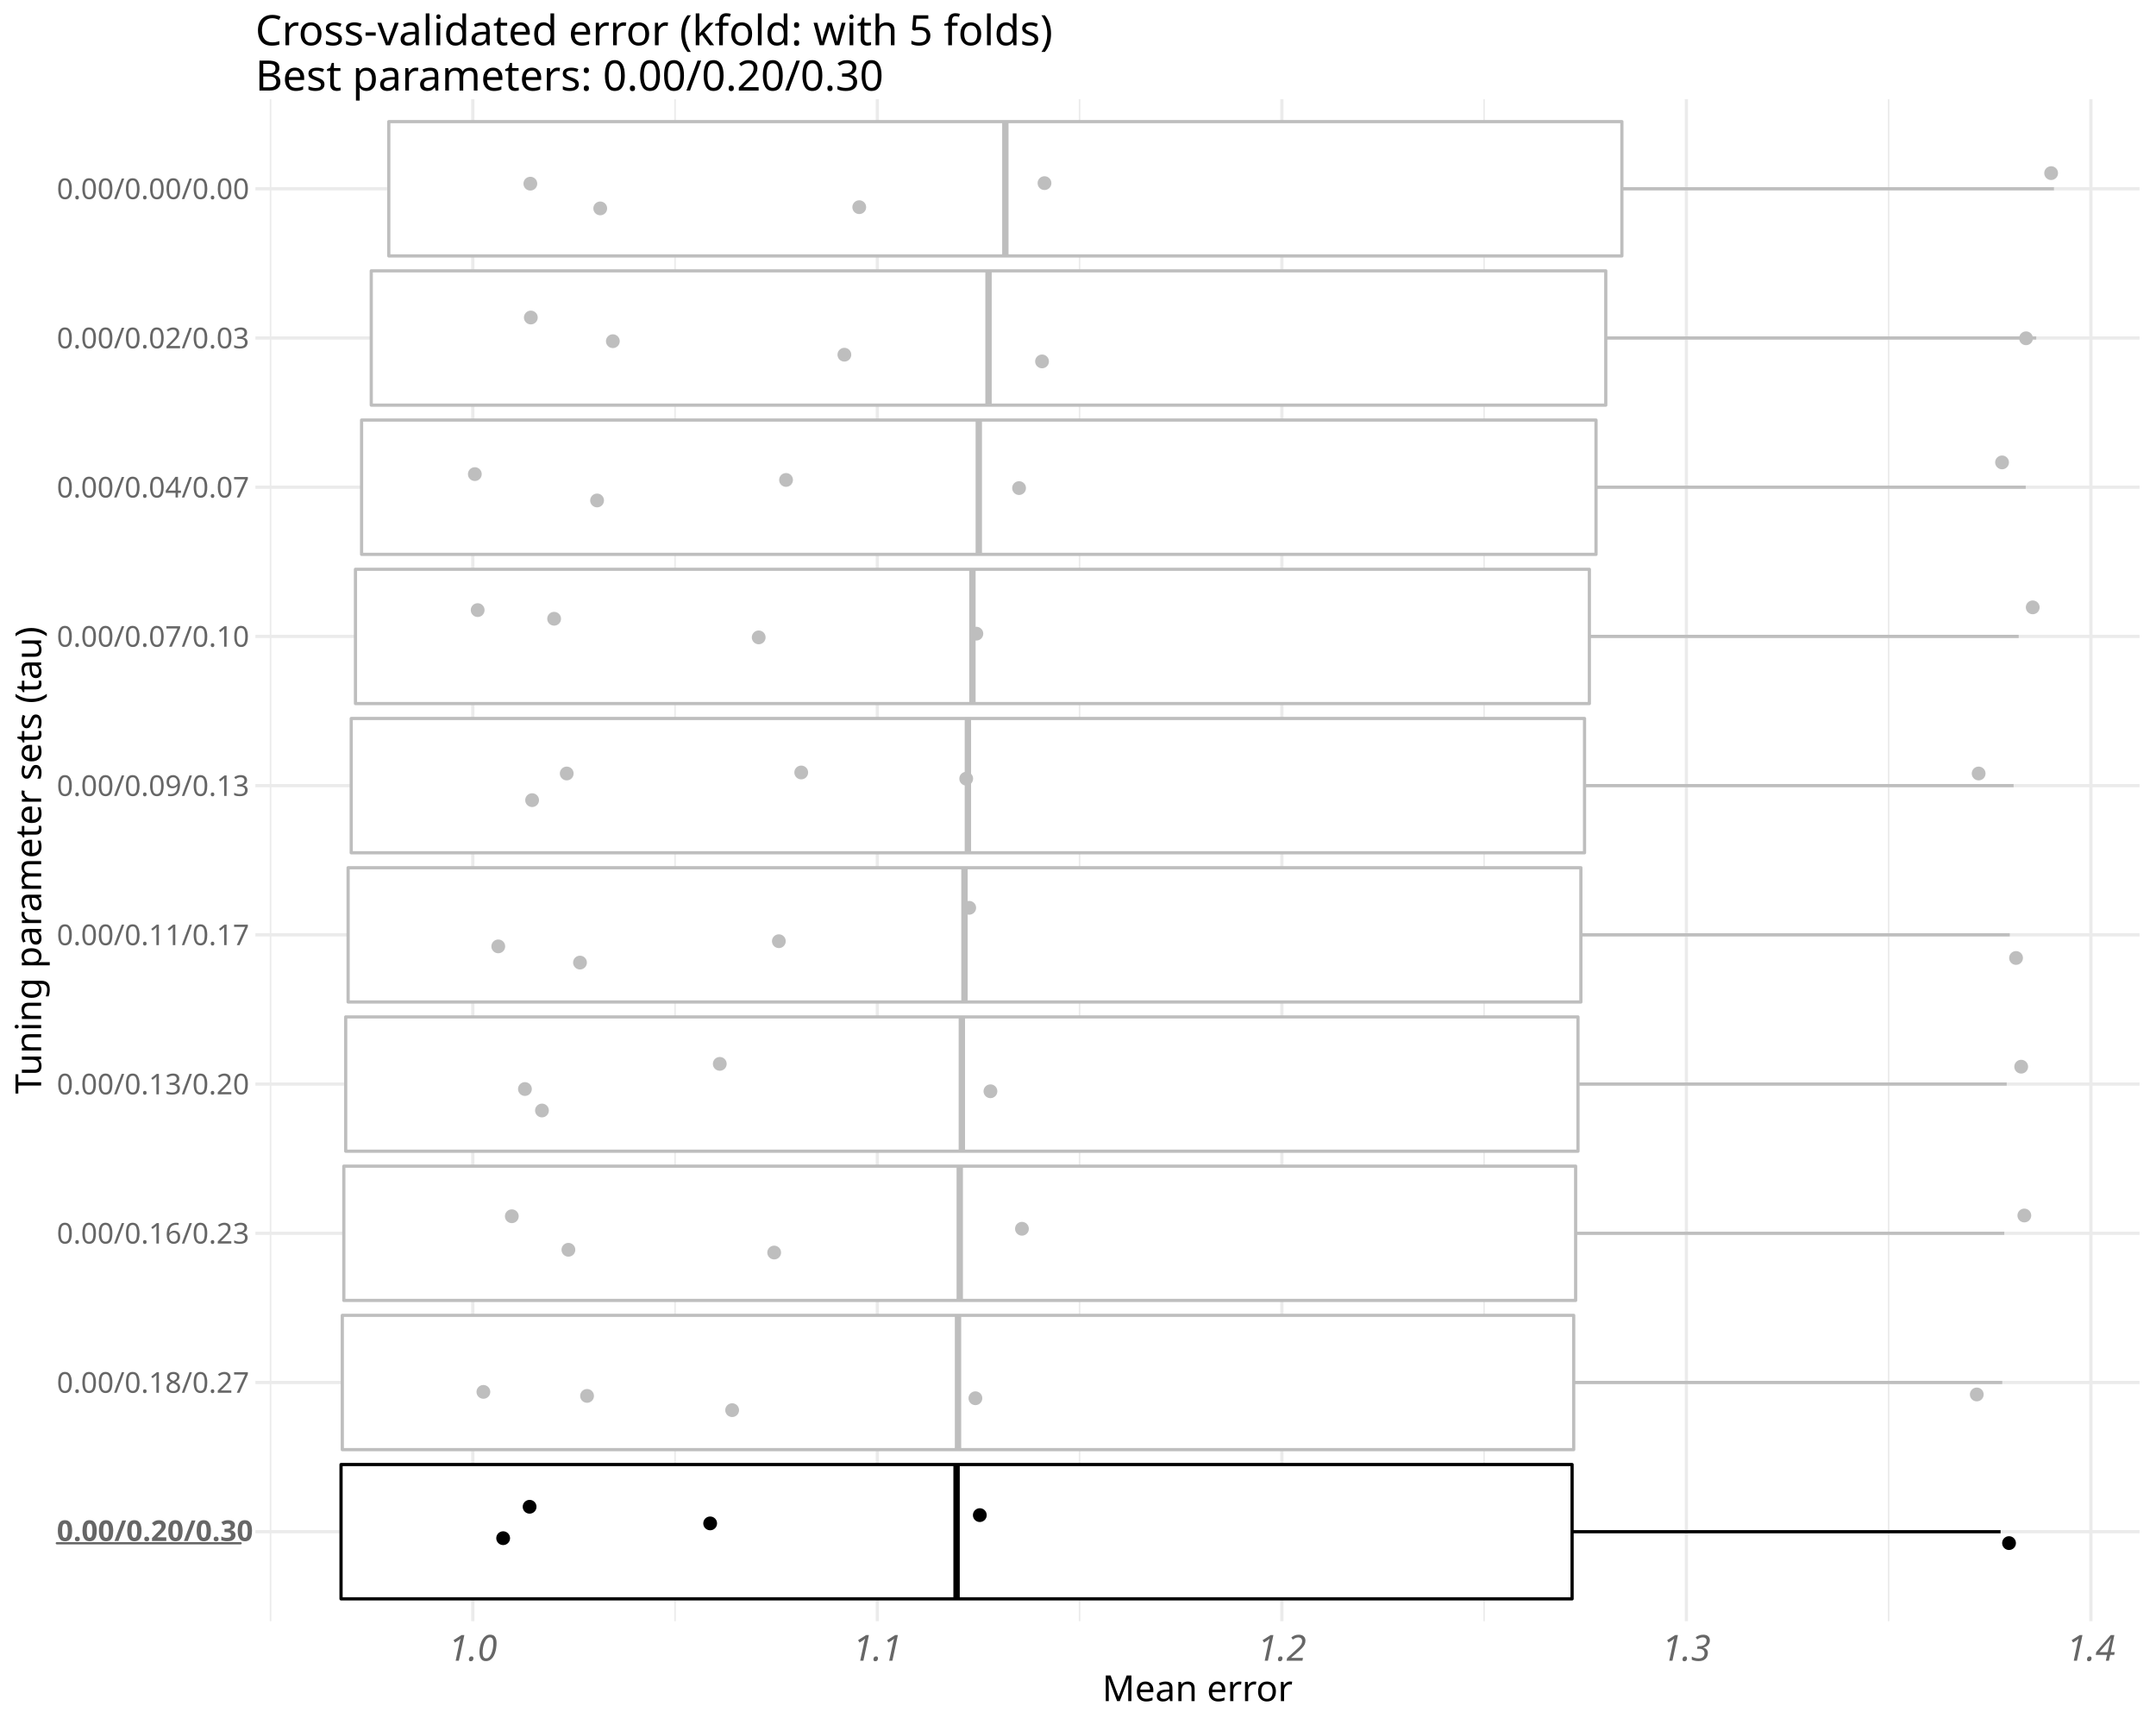
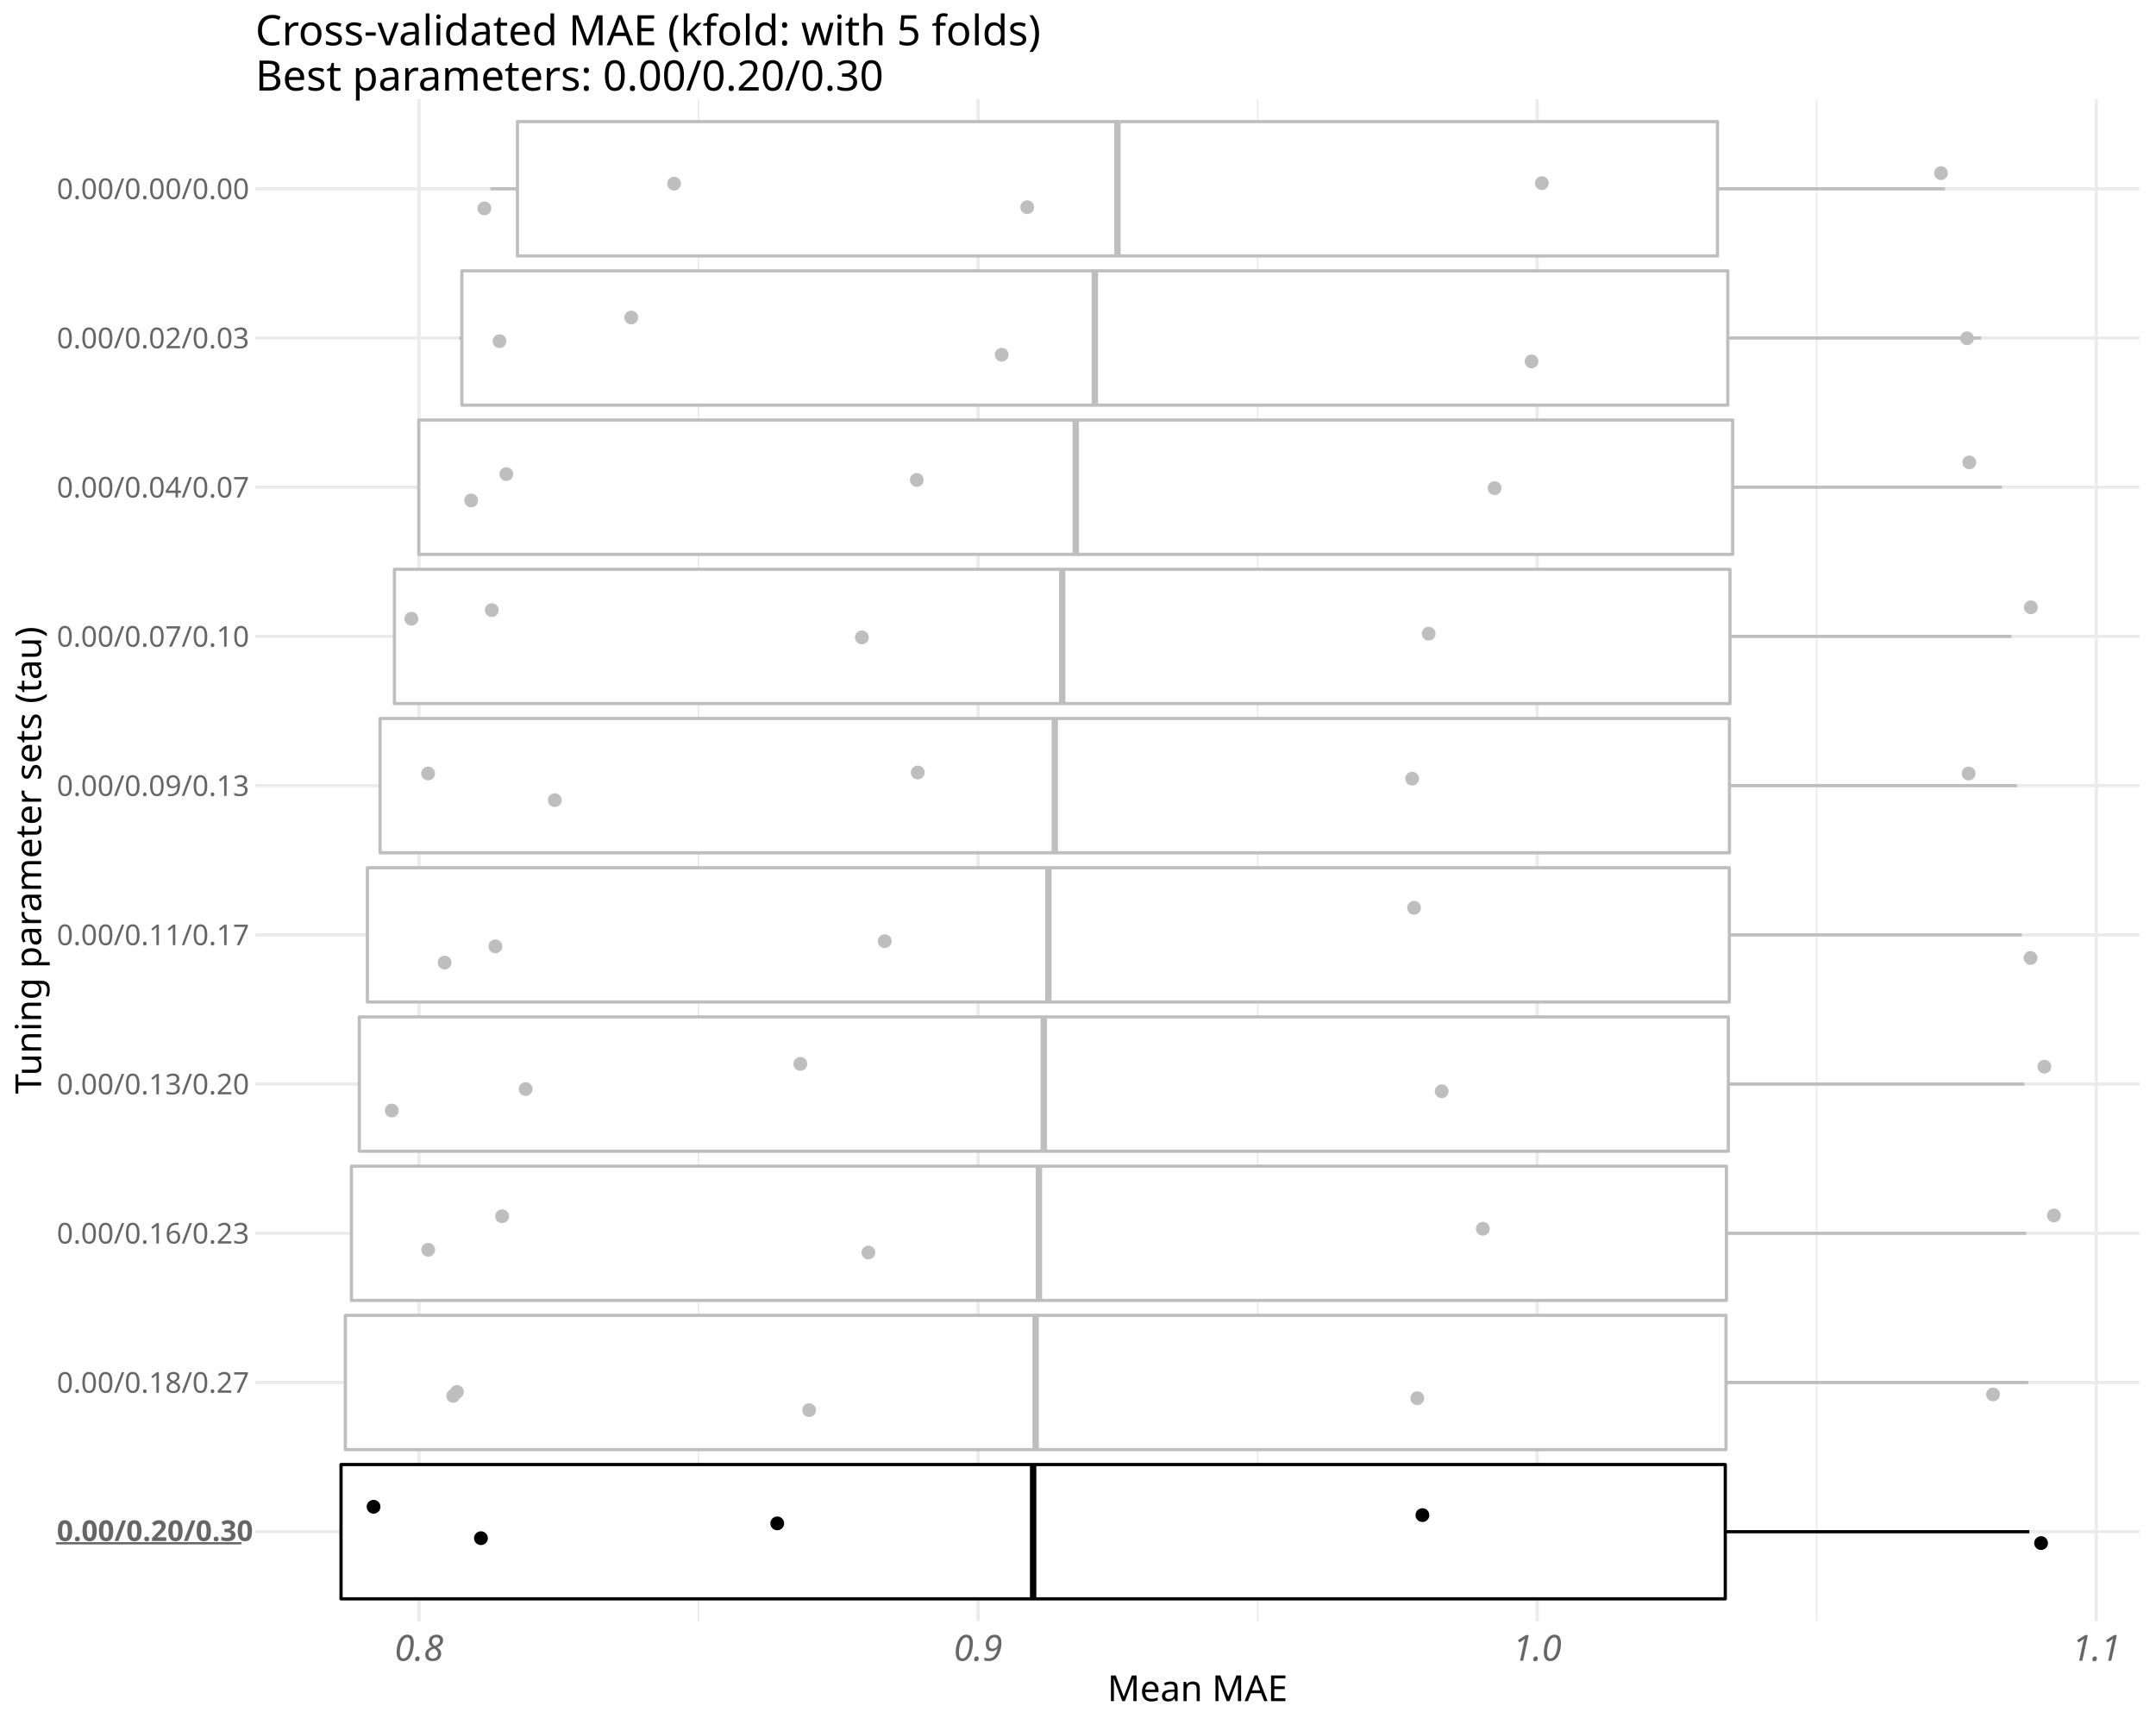
<svg xmlns="http://www.w3.org/2000/svg" class="svglite" data-engine-version="2.0" width="720.00pt" height="576.00pt" viewBox="0 0 720.00 576.00">
  <defs>
    <style type="text/css">
    .svglite line, .svglite polyline, .svglite polygon, .svglite path, .svglite rect, .svglite circle {
      fill: none;
      stroke: #000000;
      stroke-linecap: round;
      stroke-linejoin: round;
      stroke-miterlimit: 10.00;
    }
  </style>
  </defs>
  <rect width="100%" height="100%" style="stroke: none; fill: #FFFFFF;" />
  <defs>
    <clipPath id="cpMC4wMHw3MjAuMDB8MC4wMHw1NzYuMDA=">
      <rect x="0.00" y="0.00" width="720.00" height="576.00" />
    </clipPath>
  </defs>
  <g clip-path="url(#cpMC4wMHw3MjAuMDB8MC4wMHw1NzYuMDA=)">
</g>
  <defs>
    <clipPath id="cpODUuMjl8NzE0LjUyfDMzLjE0fDU0MS4zNQ==">
      <rect x="85.29" y="33.14" width="629.23" height="508.21" />
    </clipPath>
  </defs>
  <g clip-path="url(#cpODUuMjl8NzE0LjUyfDMzLjE0fDU0MS4zNQ==)">
-     <polyline points="90.35,541.35 90.35,33.14 " style="stroke-width: 0.53; stroke: #EBEBEB; stroke-linecap: butt;" />
-     <polyline points="225.44,541.35 225.44,33.14 " style="stroke-width: 0.53; stroke: #EBEBEB; stroke-linecap: butt;" />
-     <polyline points="360.53,541.35 360.53,33.14 " style="stroke-width: 0.53; stroke: #EBEBEB; stroke-linecap: butt;" />
-     <polyline points="495.62,541.35 495.62,33.14 " style="stroke-width: 0.53; stroke: #EBEBEB; stroke-linecap: butt;" />
-     <polyline points="630.71,541.35 630.71,33.14 " style="stroke-width: 0.53; stroke: #EBEBEB; stroke-linecap: butt;" />
+     <polyline points="233.27,541.35 233.27,33.14 " style="stroke-width: 0.53; stroke: #EBEBEB; stroke-linecap: butt;" />
+     <polyline points="419.99,541.35 419.99,33.14 " style="stroke-width: 0.53; stroke: #EBEBEB; stroke-linecap: butt;" />
+     <polyline points="606.70,541.35 606.70,33.14 " style="stroke-width: 0.53; stroke: #EBEBEB; stroke-linecap: butt;" />
    <polyline points="85.29,511.46 714.52,511.46 " style="stroke-width: 1.07; stroke: #EBEBEB; stroke-linecap: butt;" />
    <polyline points="85.29,461.63 714.52,461.63 " style="stroke-width: 1.07; stroke: #EBEBEB; stroke-linecap: butt;" />
    <polyline points="85.29,411.81 714.52,411.81 " style="stroke-width: 1.07; stroke: #EBEBEB; stroke-linecap: butt;" />
    <polyline points="85.29,361.98 714.52,361.98 " style="stroke-width: 1.07; stroke: #EBEBEB; stroke-linecap: butt;" />
    <polyline points="85.29,312.16 714.52,312.16 " style="stroke-width: 1.07; stroke: #EBEBEB; stroke-linecap: butt;" />
    <polyline points="85.29,262.33 714.52,262.33 " style="stroke-width: 1.07; stroke: #EBEBEB; stroke-linecap: butt;" />
    <polyline points="85.29,212.51 714.52,212.51 " style="stroke-width: 1.07; stroke: #EBEBEB; stroke-linecap: butt;" />
    <polyline points="85.29,162.68 714.52,162.68 " style="stroke-width: 1.07; stroke: #EBEBEB; stroke-linecap: butt;" />
    <polyline points="85.29,112.86 714.52,112.86 " style="stroke-width: 1.07; stroke: #EBEBEB; stroke-linecap: butt;" />
    <polyline points="85.29,63.04 714.52,63.04 " style="stroke-width: 1.07; stroke: #EBEBEB; stroke-linecap: butt;" />
-     <polyline points="157.89,541.35 157.89,33.14 " style="stroke-width: 1.07; stroke: #EBEBEB; stroke-linecap: butt;" />
-     <polyline points="292.99,541.35 292.99,33.14 " style="stroke-width: 1.07; stroke: #EBEBEB; stroke-linecap: butt;" />
-     <polyline points="428.08,541.35 428.08,33.14 " style="stroke-width: 1.07; stroke: #EBEBEB; stroke-linecap: butt;" />
-     <polyline points="563.17,541.35 563.17,33.14 " style="stroke-width: 1.07; stroke: #EBEBEB; stroke-linecap: butt;" />
-     <polyline points="698.26,541.35 698.26,33.14 " style="stroke-width: 1.07; stroke: #EBEBEB; stroke-linecap: butt;" />
-     <line x1="525.00" y1="511.46" x2="668.09" y2="511.46" style="stroke-width: 1.07; stroke-linecap: butt;" />
-     <line x1="113.89" y1="511.46" x2="162.47" y2="511.46" style="stroke-width: 1.07; stroke-linecap: butt;" />
-     <polygon points="525.00,533.88 113.89,533.88 113.89,489.03 525.00,489.03 525.00,533.88 " style="stroke-width: 1.07; fill: #FFFFFF;" />
-     <line x1="319.45" y1="533.88" x2="319.45" y2="489.03" style="stroke-width: 2.13; stroke-linecap: butt;" />
-     <line x1="525.54" y1="461.63" x2="668.65" y2="461.63" style="stroke-width: 1.07; stroke: #BEBEBE; stroke-linecap: butt;" />
-     <line x1="114.31" y1="461.63" x2="162.69" y2="461.63" style="stroke-width: 1.07; stroke: #BEBEBE; stroke-linecap: butt;" />
-     <polygon points="525.54,484.05 114.31,484.05 114.31,439.21 525.54,439.21 525.54,484.05 " style="stroke-width: 1.07; stroke: #BEBEBE; fill: #FFFFFF;" />
-     <line x1="319.93" y1="484.05" x2="319.93" y2="439.21" style="stroke-width: 2.13; stroke: #BEBEBE; stroke-linecap: butt;" />
-     <line x1="526.19" y1="411.81" x2="669.33" y2="411.81" style="stroke-width: 1.07; stroke: #BEBEBE; stroke-linecap: butt;" />
-     <line x1="114.82" y1="411.81" x2="162.97" y2="411.81" style="stroke-width: 1.07; stroke: #BEBEBE; stroke-linecap: butt;" />
-     <polygon points="526.19,434.23 114.82,434.23 114.82,389.39 526.19,389.39 526.19,434.23 " style="stroke-width: 1.07; stroke: #BEBEBE; fill: #FFFFFF;" />
-     <line x1="320.51" y1="434.23" x2="320.51" y2="389.39" style="stroke-width: 2.13; stroke: #BEBEBE; stroke-linecap: butt;" />
-     <line x1="526.97" y1="361.98" x2="670.14" y2="361.98" style="stroke-width: 1.07; stroke: #BEBEBE; stroke-linecap: butt;" />
-     <line x1="115.45" y1="361.98" x2="163.34" y2="361.98" style="stroke-width: 1.07; stroke: #BEBEBE; stroke-linecap: butt;" />
-     <polygon points="526.97,384.40 115.45,384.40 115.45,339.56 526.97,339.56 526.97,384.40 " style="stroke-width: 1.07; stroke: #BEBEBE; fill: #FFFFFF;" />
-     <line x1="321.21" y1="384.40" x2="321.21" y2="339.56" style="stroke-width: 2.13; stroke: #BEBEBE; stroke-linecap: butt;" />
-     <line x1="527.94" y1="312.16" x2="671.16" y2="312.16" style="stroke-width: 1.07; stroke: #BEBEBE; stroke-linecap: butt;" />
-     <line x1="116.25" y1="312.16" x2="163.85" y2="312.16" style="stroke-width: 1.07; stroke: #BEBEBE; stroke-linecap: butt;" />
-     <polygon points="527.94,334.58 116.25,334.58 116.25,289.74 527.94,289.74 527.94,334.58 " style="stroke-width: 1.07; stroke: #BEBEBE; fill: #FFFFFF;" />
-     <line x1="322.09" y1="334.58" x2="322.09" y2="289.74" style="stroke-width: 2.13; stroke: #BEBEBE; stroke-linecap: butt;" />
-     <line x1="529.16" y1="262.33" x2="672.45" y2="262.33" style="stroke-width: 1.07; stroke: #BEBEBE; stroke-linecap: butt;" />
-     <line x1="117.29" y1="262.33" x2="164.56" y2="262.33" style="stroke-width: 1.07; stroke: #BEBEBE; stroke-linecap: butt;" />
-     <polygon points="529.16,284.75 117.29,284.75 117.29,239.91 529.16,239.91 529.16,284.75 " style="stroke-width: 1.07; stroke: #BEBEBE; fill: #FFFFFF;" />
-     <line x1="323.23" y1="284.75" x2="323.23" y2="239.91" style="stroke-width: 2.13; stroke: #BEBEBE; stroke-linecap: butt;" />
-     <line x1="530.77" y1="212.51" x2="674.14" y2="212.51" style="stroke-width: 1.07; stroke: #BEBEBE; stroke-linecap: butt;" />
-     <line x1="118.71" y1="212.51" x2="165.62" y2="212.51" style="stroke-width: 1.07; stroke: #BEBEBE; stroke-linecap: butt;" />
-     <polygon points="530.77,234.93 118.71,234.93 118.71,190.09 530.77,190.09 530.77,234.93 " style="stroke-width: 1.07; stroke: #BEBEBE; fill: #FFFFFF;" />
-     <line x1="324.74" y1="234.93" x2="324.74" y2="190.09" style="stroke-width: 2.13; stroke: #BEBEBE; stroke-linecap: butt;" />
-     <line x1="532.99" y1="162.68" x2="676.49" y2="162.68" style="stroke-width: 1.07; stroke: #BEBEBE; stroke-linecap: butt;" />
-     <line x1="120.75" y1="162.68" x2="167.30" y2="162.68" style="stroke-width: 1.07; stroke: #BEBEBE; stroke-linecap: butt;" />
-     <polygon points="532.99,185.11 120.75,185.11 120.75,140.26 532.99,140.26 532.99,185.11 " style="stroke-width: 1.07; stroke: #BEBEBE; fill: #FFFFFF;" />
-     <line x1="326.87" y1="185.11" x2="326.87" y2="140.26" style="stroke-width: 2.13; stroke: #BEBEBE; stroke-linecap: butt;" />
-     <line x1="536.25" y1="112.86" x2="680.00" y2="112.86" style="stroke-width: 1.07; stroke: #BEBEBE; stroke-linecap: butt;" />
-     <line x1="123.98" y1="112.86" x2="170.19" y2="112.86" style="stroke-width: 1.07; stroke: #BEBEBE; stroke-linecap: butt;" />
-     <polygon points="536.25,135.28 123.98,135.28 123.98,90.44 536.25,90.44 536.25,135.28 " style="stroke-width: 1.07; stroke: #BEBEBE; fill: #FFFFFF;" />
-     <line x1="330.12" y1="135.28" x2="330.12" y2="90.44" style="stroke-width: 2.13; stroke: #BEBEBE; stroke-linecap: butt;" />
-     <line x1="541.63" y1="63.04" x2="685.92" y2="63.04" style="stroke-width: 1.07; stroke: #BEBEBE; stroke-linecap: butt;" />
-     <line x1="129.84" y1="63.04" x2="175.68" y2="63.04" style="stroke-width: 1.07; stroke: #BEBEBE; stroke-linecap: butt;" />
-     <polygon points="541.63,85.46 129.84,85.46 129.84,40.61 541.63,40.61 541.63,85.46 " style="stroke-width: 1.07; stroke: #BEBEBE; fill: #FFFFFF;" />
-     <line x1="335.74" y1="85.46" x2="335.74" y2="40.61" style="stroke-width: 2.13; stroke: #BEBEBE; stroke-linecap: butt;" />
-     <circle cx="168.03" cy="513.62" r="1.95" style="stroke-width: 0.71; fill: #000000;" />
-     <circle cx="161.43" cy="464.77" r="1.95" style="stroke-width: 0.71; stroke: #BEBEBE; fill: #BEBEBE;" />
-     <circle cx="170.92" cy="406.12" r="1.95" style="stroke-width: 0.71; stroke: #BEBEBE; fill: #BEBEBE;" />
-     <circle cx="175.30" cy="363.64" r="1.95" style="stroke-width: 0.71; stroke: #BEBEBE; fill: #BEBEBE;" />
-     <circle cx="166.40" cy="316.01" r="1.95" style="stroke-width: 0.71; stroke: #BEBEBE; fill: #BEBEBE;" />
-     <circle cx="177.70" cy="267.18" r="1.95" style="stroke-width: 0.71; stroke: #BEBEBE; fill: #BEBEBE;" />
-     <circle cx="159.52" cy="203.72" r="1.95" style="stroke-width: 0.71; stroke: #BEBEBE; fill: #BEBEBE;" />
-     <circle cx="158.57" cy="158.31" r="1.95" style="stroke-width: 0.71; stroke: #BEBEBE; fill: #BEBEBE;" />
-     <circle cx="177.27" cy="106.02" r="1.95" style="stroke-width: 0.71; stroke: #BEBEBE; fill: #BEBEBE;" />
-     <circle cx="177.11" cy="61.33" r="1.95" style="stroke-width: 0.71; stroke: #BEBEBE; fill: #BEBEBE;" />
-     <circle cx="176.86" cy="503.13" r="1.95" style="stroke-width: 0.71; fill: #000000;" />
-     <circle cx="196.05" cy="466.11" r="1.95" style="stroke-width: 0.71; stroke: #BEBEBE; fill: #BEBEBE;" />
-     <circle cx="189.82" cy="417.32" r="1.95" style="stroke-width: 0.71; stroke: #BEBEBE; fill: #BEBEBE;" />
-     <circle cx="180.99" cy="370.81" r="1.95" style="stroke-width: 0.71; stroke: #BEBEBE; fill: #BEBEBE;" />
-     <circle cx="193.69" cy="321.42" r="1.95" style="stroke-width: 0.71; stroke: #BEBEBE; fill: #BEBEBE;" />
-     <circle cx="189.26" cy="258.28" r="1.95" style="stroke-width: 0.71; stroke: #BEBEBE; fill: #BEBEBE;" />
-     <circle cx="185.05" cy="206.61" r="1.95" style="stroke-width: 0.71; stroke: #BEBEBE; fill: #BEBEBE;" />
-     <circle cx="199.40" cy="167.11" r="1.95" style="stroke-width: 0.71; stroke: #BEBEBE; fill: #BEBEBE;" />
-     <circle cx="204.66" cy="113.93" r="1.95" style="stroke-width: 0.71; stroke: #BEBEBE; fill: #BEBEBE;" />
-     <circle cx="200.45" cy="69.59" r="1.95" style="stroke-width: 0.71; stroke: #BEBEBE; fill: #BEBEBE;" />
-     <circle cx="237.16" cy="508.68" r="1.95" style="stroke-width: 0.71; fill: #000000;" />
-     <circle cx="244.50" cy="470.87" r="1.95" style="stroke-width: 0.71; stroke: #BEBEBE; fill: #BEBEBE;" />
-     <circle cx="258.54" cy="418.24" r="1.95" style="stroke-width: 0.71; stroke: #BEBEBE; fill: #BEBEBE;" />
-     <circle cx="240.37" cy="355.24" r="1.95" style="stroke-width: 0.71; stroke: #BEBEBE; fill: #BEBEBE;" />
-     <circle cx="260.10" cy="314.28" r="1.95" style="stroke-width: 0.71; stroke: #BEBEBE; fill: #BEBEBE;" />
-     <circle cx="267.57" cy="257.94" r="1.95" style="stroke-width: 0.71; stroke: #BEBEBE; fill: #BEBEBE;" />
-     <circle cx="253.37" cy="212.83" r="1.95" style="stroke-width: 0.71; stroke: #BEBEBE; fill: #BEBEBE;" />
-     <circle cx="262.50" cy="160.26" r="1.95" style="stroke-width: 0.71; stroke: #BEBEBE; fill: #BEBEBE;" />
-     <circle cx="281.98" cy="118.44" r="1.95" style="stroke-width: 0.71; stroke: #BEBEBE; fill: #BEBEBE;" />
-     <circle cx="286.95" cy="69.18" r="1.95" style="stroke-width: 0.71; stroke: #BEBEBE; fill: #BEBEBE;" />
-     <circle cx="670.92" cy="515.26" r="1.95" style="stroke-width: 0.71; fill: #000000;" />
-     <circle cx="660.15" cy="465.63" r="1.95" style="stroke-width: 0.71; stroke: #BEBEBE; fill: #BEBEBE;" />
-     <circle cx="676.03" cy="405.87" r="1.95" style="stroke-width: 0.71; stroke: #BEBEBE; fill: #BEBEBE;" />
-     <circle cx="674.98" cy="356.18" r="1.95" style="stroke-width: 0.71; stroke: #BEBEBE; fill: #BEBEBE;" />
-     <circle cx="673.26" cy="319.88" r="1.95" style="stroke-width: 0.71; stroke: #BEBEBE; fill: #BEBEBE;" />
-     <circle cx="660.77" cy="258.28" r="1.95" style="stroke-width: 0.71; stroke: #BEBEBE; fill: #BEBEBE;" />
-     <circle cx="678.83" cy="202.80" r="1.95" style="stroke-width: 0.71; stroke: #BEBEBE; fill: #BEBEBE;" />
-     <circle cx="668.59" cy="154.40" r="1.95" style="stroke-width: 0.71; stroke: #BEBEBE; fill: #BEBEBE;" />
-     <circle cx="676.60" cy="112.96" r="1.95" style="stroke-width: 0.71; stroke: #BEBEBE; fill: #BEBEBE;" />
-     <circle cx="684.98" cy="57.81" r="1.95" style="stroke-width: 0.71; stroke: #BEBEBE; fill: #BEBEBE;" />
-     <circle cx="327.21" cy="505.92" r="1.95" style="stroke-width: 0.71; fill: #000000;" />
-     <circle cx="325.74" cy="466.89" r="1.95" style="stroke-width: 0.71; stroke: #BEBEBE; fill: #BEBEBE;" />
-     <circle cx="341.28" cy="410.30" r="1.95" style="stroke-width: 0.71; stroke: #BEBEBE; fill: #BEBEBE;" />
-     <circle cx="330.76" cy="364.39" r="1.95" style="stroke-width: 0.71; stroke: #BEBEBE; fill: #BEBEBE;" />
-     <circle cx="323.67" cy="303.13" r="1.95" style="stroke-width: 0.71; stroke: #BEBEBE; fill: #BEBEBE;" />
-     <circle cx="322.67" cy="260.01" r="1.95" style="stroke-width: 0.71; stroke: #BEBEBE; fill: #BEBEBE;" />
-     <circle cx="326.06" cy="211.59" r="1.95" style="stroke-width: 0.71; stroke: #BEBEBE; fill: #BEBEBE;" />
-     <circle cx="340.32" cy="162.98" r="1.95" style="stroke-width: 0.71; stroke: #BEBEBE; fill: #BEBEBE;" />
-     <circle cx="347.99" cy="120.68" r="1.95" style="stroke-width: 0.71; stroke: #BEBEBE; fill: #BEBEBE;" />
-     <circle cx="348.81" cy="61.15" r="1.95" style="stroke-width: 0.71; stroke: #BEBEBE; fill: #BEBEBE;" />
+     <polyline points="139.92,541.35 139.92,33.14 " style="stroke-width: 1.07; stroke: #EBEBEB; stroke-linecap: butt;" />
+     <polyline points="326.63,541.35 326.63,33.14 " style="stroke-width: 1.07; stroke: #EBEBEB; stroke-linecap: butt;" />
+     <polyline points="513.34,541.35 513.34,33.14 " style="stroke-width: 1.07; stroke: #EBEBEB; stroke-linecap: butt;" />
+     <polyline points="700.06,541.35 700.06,33.14 " style="stroke-width: 1.07; stroke: #EBEBEB; stroke-linecap: butt;" />
+     <line x1="576.16" y1="511.46" x2="677.70" y2="511.46" style="stroke-width: 1.07; stroke-linecap: butt;" />
+     <line x1="113.89" y1="511.46" x2="138.19" y2="511.46" style="stroke-width: 1.07; stroke-linecap: butt;" />
+     <polygon points="576.16,533.88 113.89,533.88 113.89,489.03 576.16,489.03 576.16,533.88 " style="stroke-width: 1.07; fill: #FFFFFF;" />
+     <line x1="345.02" y1="533.88" x2="345.02" y2="489.03" style="stroke-width: 2.13; stroke-linecap: butt;" />
+     <line x1="576.40" y1="461.63" x2="677.33" y2="461.63" style="stroke-width: 1.07; stroke: #BEBEBE; stroke-linecap: butt;" />
+     <line x1="115.32" y1="461.63" x2="138.58" y2="461.63" style="stroke-width: 1.07; stroke: #BEBEBE; stroke-linecap: butt;" />
+     <polygon points="576.40,484.05 115.32,484.05 115.32,439.21 576.40,439.21 576.40,484.05 " style="stroke-width: 1.07; stroke: #BEBEBE; fill: #FFFFFF;" />
+     <line x1="345.86" y1="484.05" x2="345.86" y2="439.21" style="stroke-width: 2.13; stroke: #BEBEBE; stroke-linecap: butt;" />
+     <line x1="576.54" y1="411.81" x2="676.65" y2="411.81" style="stroke-width: 1.07; stroke: #BEBEBE; stroke-linecap: butt;" />
+     <line x1="117.35" y1="411.81" x2="139.29" y2="411.81" style="stroke-width: 1.07; stroke: #BEBEBE; stroke-linecap: butt;" />
+     <polygon points="576.54,434.23 117.35,434.23 117.35,389.39 576.54,389.39 576.54,434.23 " style="stroke-width: 1.07; stroke: #BEBEBE; fill: #FFFFFF;" />
+     <line x1="346.95" y1="434.23" x2="346.95" y2="389.39" style="stroke-width: 2.13; stroke: #BEBEBE; stroke-linecap: butt;" />
+     <line x1="577.18" y1="361.98" x2="676.04" y2="361.98" style="stroke-width: 1.07; stroke: #BEBEBE; stroke-linecap: butt;" />
+     <line x1="119.98" y1="361.98" x2="139.89" y2="361.98" style="stroke-width: 1.07; stroke: #BEBEBE; stroke-linecap: butt;" />
+     <polygon points="577.18,384.40 119.98,384.40 119.98,339.56 577.18,339.56 577.18,384.40 " style="stroke-width: 1.07; stroke: #BEBEBE; fill: #FFFFFF;" />
+     <line x1="348.58" y1="384.40" x2="348.58" y2="339.56" style="stroke-width: 2.13; stroke: #BEBEBE; stroke-linecap: butt;" />
+     <line x1="577.51" y1="312.16" x2="675.19" y2="312.16" style="stroke-width: 1.07; stroke: #BEBEBE; stroke-linecap: butt;" />
+     <line x1="122.69" y1="312.16" x2="140.74" y2="312.16" style="stroke-width: 1.07; stroke: #BEBEBE; stroke-linecap: butt;" />
+     <polygon points="577.51,334.58 122.69,334.58 122.69,289.74 577.51,289.74 577.51,334.58 " style="stroke-width: 1.07; stroke: #BEBEBE; fill: #FFFFFF;" />
+     <line x1="350.10" y1="334.58" x2="350.10" y2="289.74" style="stroke-width: 2.13; stroke: #BEBEBE; stroke-linecap: butt;" />
+     <line x1="577.55" y1="262.33" x2="673.57" y2="262.33" style="stroke-width: 1.07; stroke: #BEBEBE; stroke-linecap: butt;" />
+     <line x1="126.93" y1="262.33" x2="142.40" y2="262.33" style="stroke-width: 1.07; stroke: #BEBEBE; stroke-linecap: butt;" />
+     <polygon points="577.55,284.75 126.93,284.75 126.93,239.91 577.55,239.91 577.55,284.75 " style="stroke-width: 1.07; stroke: #BEBEBE; fill: #FFFFFF;" />
+     <line x1="352.24" y1="284.75" x2="352.24" y2="239.91" style="stroke-width: 2.13; stroke: #BEBEBE; stroke-linecap: butt;" />
+     <line x1="577.73" y1="212.51" x2="671.74" y2="212.51" style="stroke-width: 1.07; stroke: #BEBEBE; stroke-linecap: butt;" />
+     <line x1="131.71" y1="212.51" x2="144.19" y2="212.51" style="stroke-width: 1.07; stroke: #BEBEBE; stroke-linecap: butt;" />
+     <polygon points="577.73,234.93 131.71,234.93 131.71,190.09 577.73,190.09 577.73,234.93 " style="stroke-width: 1.07; stroke: #BEBEBE; fill: #FFFFFF;" />
+     <line x1="354.72" y1="234.93" x2="354.72" y2="190.09" style="stroke-width: 2.13; stroke: #BEBEBE; stroke-linecap: butt;" />
+     <line x1="578.63" y1="162.68" x2="668.57" y2="162.68" style="stroke-width: 1.07; stroke: #BEBEBE; stroke-linecap: butt;" />
+     <line x1="139.86" y1="162.68" x2="146.79" y2="162.68" style="stroke-width: 1.07; stroke: #BEBEBE; stroke-linecap: butt;" />
+     <polygon points="578.63,185.11 139.86,185.11 139.86,140.26 578.63,140.26 578.63,185.11 " style="stroke-width: 1.07; stroke: #BEBEBE; fill: #FFFFFF;" />
+     <line x1="359.25" y1="185.11" x2="359.25" y2="140.26" style="stroke-width: 2.13; stroke: #BEBEBE; stroke-linecap: butt;" />
+     <line x1="577.00" y1="112.86" x2="661.60" y2="112.86" style="stroke-width: 1.07; stroke: #BEBEBE; stroke-linecap: butt;" />
+     <line x1="154.24" y1="112.86" x2="153.37" y2="112.86" style="stroke-width: 1.07; stroke: #BEBEBE; stroke-linecap: butt;" />
+     <polygon points="577.00,135.28 154.24,135.28 154.24,90.44 577.00,90.44 577.00,135.28 " style="stroke-width: 1.07; stroke: #BEBEBE; fill: #FFFFFF;" />
+     <line x1="365.62" y1="135.28" x2="365.62" y2="90.44" style="stroke-width: 2.13; stroke: #BEBEBE; stroke-linecap: butt;" />
+     <line x1="573.56" y1="63.04" x2="649.50" y2="63.04" style="stroke-width: 1.07; stroke: #BEBEBE; stroke-linecap: butt;" />
+     <line x1="172.80" y1="63.04" x2="163.75" y2="63.04" style="stroke-width: 1.07; stroke: #BEBEBE; stroke-linecap: butt;" />
+     <polygon points="573.56,85.46 172.80,85.46 172.80,40.61 573.56,40.61 573.56,85.46 " style="stroke-width: 1.07; stroke: #BEBEBE; fill: #FFFFFF;" />
+     <line x1="373.18" y1="85.46" x2="373.18" y2="40.61" style="stroke-width: 2.13; stroke: #BEBEBE; stroke-linecap: butt;" />
+     <circle cx="160.61" cy="513.62" r="1.95" style="stroke-width: 0.71; fill: #000000;" />
+     <circle cx="152.60" cy="464.77" r="1.95" style="stroke-width: 0.71; stroke: #BEBEBE; fill: #BEBEBE;" />
+     <circle cx="167.68" cy="406.12" r="1.95" style="stroke-width: 0.71; stroke: #BEBEBE; fill: #BEBEBE;" />
+     <circle cx="175.54" cy="363.64" r="1.95" style="stroke-width: 0.71; stroke: #BEBEBE; fill: #BEBEBE;" />
+     <circle cx="165.43" cy="316.01" r="1.95" style="stroke-width: 0.71; stroke: #BEBEBE; fill: #BEBEBE;" />
+     <circle cx="185.27" cy="267.18" r="1.95" style="stroke-width: 0.71; stroke: #BEBEBE; fill: #BEBEBE;" />
+     <circle cx="164.23" cy="203.72" r="1.95" style="stroke-width: 0.71; stroke: #BEBEBE; fill: #BEBEBE;" />
+     <circle cx="169.09" cy="158.31" r="1.95" style="stroke-width: 0.71; stroke: #BEBEBE; fill: #BEBEBE;" />
+     <circle cx="210.81" cy="106.02" r="1.95" style="stroke-width: 0.71; stroke: #BEBEBE; fill: #BEBEBE;" />
+     <circle cx="225.11" cy="61.33" r="1.95" style="stroke-width: 0.71; stroke: #BEBEBE; fill: #BEBEBE;" />
+     <circle cx="124.75" cy="503.13" r="1.95" style="stroke-width: 0.71; fill: #000000;" />
+     <circle cx="151.33" cy="466.11" r="1.95" style="stroke-width: 0.71; stroke: #BEBEBE; fill: #BEBEBE;" />
+     <circle cx="142.99" cy="417.32" r="1.95" style="stroke-width: 0.71; stroke: #BEBEBE; fill: #BEBEBE;" />
+     <circle cx="130.84" cy="370.81" r="1.95" style="stroke-width: 0.71; stroke: #BEBEBE; fill: #BEBEBE;" />
+     <circle cx="148.48" cy="321.42" r="1.95" style="stroke-width: 0.71; stroke: #BEBEBE; fill: #BEBEBE;" />
+     <circle cx="142.96" cy="258.28" r="1.95" style="stroke-width: 0.71; stroke: #BEBEBE; fill: #BEBEBE;" />
+     <circle cx="137.38" cy="206.61" r="1.95" style="stroke-width: 0.71; stroke: #BEBEBE; fill: #BEBEBE;" />
+     <circle cx="157.34" cy="167.11" r="1.95" style="stroke-width: 0.71; stroke: #BEBEBE; fill: #BEBEBE;" />
+     <circle cx="166.81" cy="113.93" r="1.95" style="stroke-width: 0.71; stroke: #BEBEBE; fill: #BEBEBE;" />
+     <circle cx="161.76" cy="69.59" r="1.95" style="stroke-width: 0.71; stroke: #BEBEBE; fill: #BEBEBE;" />
+     <circle cx="259.56" cy="508.68" r="1.95" style="stroke-width: 0.71; fill: #000000;" />
+     <circle cx="270.21" cy="470.87" r="1.95" style="stroke-width: 0.71; stroke: #BEBEBE; fill: #BEBEBE;" />
+     <circle cx="290.01" cy="418.24" r="1.95" style="stroke-width: 0.71; stroke: #BEBEBE; fill: #BEBEBE;" />
+     <circle cx="267.27" cy="355.24" r="1.95" style="stroke-width: 0.71; stroke: #BEBEBE; fill: #BEBEBE;" />
+     <circle cx="295.45" cy="314.28" r="1.95" style="stroke-width: 0.71; stroke: #BEBEBE; fill: #BEBEBE;" />
+     <circle cx="306.49" cy="257.94" r="1.95" style="stroke-width: 0.71; stroke: #BEBEBE; fill: #BEBEBE;" />
+     <circle cx="287.83" cy="212.83" r="1.95" style="stroke-width: 0.71; stroke: #BEBEBE; fill: #BEBEBE;" />
+     <circle cx="306.17" cy="160.26" r="1.95" style="stroke-width: 0.71; stroke: #BEBEBE; fill: #BEBEBE;" />
+     <circle cx="334.52" cy="118.44" r="1.95" style="stroke-width: 0.71; stroke: #BEBEBE; fill: #BEBEBE;" />
+     <circle cx="343.04" cy="69.18" r="1.95" style="stroke-width: 0.71; stroke: #BEBEBE; fill: #BEBEBE;" />
+     <circle cx="681.62" cy="515.26" r="1.95" style="stroke-width: 0.71; fill: #000000;" />
+     <circle cx="665.57" cy="465.63" r="1.95" style="stroke-width: 0.71; stroke: #BEBEBE; fill: #BEBEBE;" />
+     <circle cx="685.92" cy="405.87" r="1.95" style="stroke-width: 0.71; stroke: #BEBEBE; fill: #BEBEBE;" />
+     <circle cx="682.73" cy="356.18" r="1.95" style="stroke-width: 0.71; stroke: #BEBEBE; fill: #BEBEBE;" />
+     <circle cx="678.10" cy="319.88" r="1.95" style="stroke-width: 0.71; stroke: #BEBEBE; fill: #BEBEBE;" />
+     <circle cx="657.43" cy="258.28" r="1.95" style="stroke-width: 0.71; stroke: #BEBEBE; fill: #BEBEBE;" />
+     <circle cx="678.21" cy="202.80" r="1.95" style="stroke-width: 0.71; stroke: #BEBEBE; fill: #BEBEBE;" />
+     <circle cx="657.66" cy="154.40" r="1.95" style="stroke-width: 0.71; stroke: #BEBEBE; fill: #BEBEBE;" />
+     <circle cx="656.91" cy="112.96" r="1.95" style="stroke-width: 0.71; stroke: #BEBEBE; fill: #BEBEBE;" />
+     <circle cx="648.20" cy="57.81" r="1.95" style="stroke-width: 0.71; stroke: #BEBEBE; fill: #BEBEBE;" />
+     <circle cx="475.02" cy="505.92" r="1.95" style="stroke-width: 0.71; fill: #000000;" />
+     <circle cx="473.31" cy="466.89" r="1.95" style="stroke-width: 0.71; stroke: #BEBEBE; fill: #BEBEBE;" />
+     <circle cx="495.19" cy="410.30" r="1.95" style="stroke-width: 0.71; stroke: #BEBEBE; fill: #BEBEBE;" />
+     <circle cx="481.46" cy="364.39" r="1.95" style="stroke-width: 0.71; stroke: #BEBEBE; fill: #BEBEBE;" />
+     <circle cx="472.24" cy="303.13" r="1.95" style="stroke-width: 0.71; stroke: #BEBEBE; fill: #BEBEBE;" />
+     <circle cx="471.59" cy="260.01" r="1.95" style="stroke-width: 0.71; stroke: #BEBEBE; fill: #BEBEBE;" />
+     <circle cx="477.10" cy="211.59" r="1.95" style="stroke-width: 0.71; stroke: #BEBEBE; fill: #BEBEBE;" />
+     <circle cx="499.12" cy="162.98" r="1.95" style="stroke-width: 0.71; stroke: #BEBEBE; fill: #BEBEBE;" />
+     <circle cx="511.46" cy="120.68" r="1.95" style="stroke-width: 0.71; stroke: #BEBEBE; fill: #BEBEBE;" />
+     <circle cx="514.89" cy="61.15" r="1.95" style="stroke-width: 0.71; stroke: #BEBEBE; fill: #BEBEBE;" />
  </g>
  <g clip-path="url(#cpMC4wMHw3MjAuMDB8MC4wMHw1NzYuMDA=)">
    <text x="18.97" y="514.56" style="font-size: 9.60px; font-weight: bold; fill: #666666; font-family: sans;" textLength="61.39px" lengthAdjust="spacingAndGlyphs">0.00/0.20/0.30</text>
    <polyline points="18.97,515.31 80.36,515.31 " style="stroke-width: 0.75; stroke: #666666;" />
    <text x="18.97" y="66.47" style="font-size: 9.60px; fill: #666666; font-family: sans;" textLength="61.39px" lengthAdjust="spacingAndGlyphs">0.00/0.00/0.00</text>
    <text x="18.97" y="315.59" style="font-size: 9.60px; fill: #666666; font-family: sans;" textLength="61.39px" lengthAdjust="spacingAndGlyphs">0.00/0.11/0.17</text>
    <text x="18.97" y="415.24" style="font-size: 9.60px; fill: #666666; font-family: sans;" textLength="61.39px" lengthAdjust="spacingAndGlyphs">0.00/0.16/0.23</text>
    <text x="18.97" y="465.06" style="font-size: 9.60px; fill: #666666; font-family: sans;" textLength="61.39px" lengthAdjust="spacingAndGlyphs">0.00/0.18/0.27</text>
    <text x="18.97" y="365.42" style="font-size: 9.60px; fill: #666666; font-family: sans;" textLength="61.39px" lengthAdjust="spacingAndGlyphs">0.00/0.13/0.20</text>
    <text x="18.97" y="215.94" style="font-size: 9.60px; fill: #666666; font-family: sans;" textLength="61.39px" lengthAdjust="spacingAndGlyphs">0.00/0.07/0.10</text>
    <text x="18.97" y="265.77" style="font-size: 9.60px; fill: #666666; font-family: sans;" textLength="61.39px" lengthAdjust="spacingAndGlyphs">0.00/0.09/0.13</text>
    <text x="18.97" y="166.12" style="font-size: 9.60px; fill: #666666; font-family: sans;" textLength="61.39px" lengthAdjust="spacingAndGlyphs">0.00/0.04/0.07</text>
    <text x="18.97" y="116.29" style="font-size: 9.60px; fill: #666666; font-family: sans;" textLength="61.39px" lengthAdjust="spacingAndGlyphs">0.00/0.02/0.03</text>
-     <text x="157.89" y="554.54" text-anchor="middle" style="font-size: 12.00px; font-style: italic; fill: #666666; font-family: sans;" textLength="16.68px" lengthAdjust="spacingAndGlyphs">1.0</text>
-     <text x="292.99" y="554.54" text-anchor="middle" style="font-size: 12.00px; font-style: italic; fill: #666666; font-family: sans;" textLength="16.68px" lengthAdjust="spacingAndGlyphs">1.1</text>
-     <text x="428.08" y="554.54" text-anchor="middle" style="font-size: 12.00px; font-style: italic; fill: #666666; font-family: sans;" textLength="16.68px" lengthAdjust="spacingAndGlyphs">1.2</text>
-     <text x="563.17" y="554.54" text-anchor="middle" style="font-size: 12.00px; font-style: italic; fill: #666666; font-family: sans;" textLength="16.68px" lengthAdjust="spacingAndGlyphs">1.3</text>
-     <text x="698.26" y="554.54" text-anchor="middle" style="font-size: 12.00px; font-style: italic; fill: #666666; font-family: sans;" textLength="16.68px" lengthAdjust="spacingAndGlyphs">1.4</text>
-     <text x="399.91" y="568.03" text-anchor="middle" style="font-size: 12.00px; font-family: sans;" textLength="58.69px" lengthAdjust="spacingAndGlyphs">Mean error</text>
+     <text x="139.92" y="554.54" text-anchor="middle" style="font-size: 12.00px; font-style: italic; fill: #666666; font-family: sans;" textLength="16.68px" lengthAdjust="spacingAndGlyphs">0.8</text>
+     <text x="326.63" y="554.54" text-anchor="middle" style="font-size: 12.00px; font-style: italic; fill: #666666; font-family: sans;" textLength="16.68px" lengthAdjust="spacingAndGlyphs">0.9</text>
+     <text x="513.34" y="554.54" text-anchor="middle" style="font-size: 12.00px; font-style: italic; fill: #666666; font-family: sans;" textLength="16.68px" lengthAdjust="spacingAndGlyphs">1.0</text>
+     <text x="700.06" y="554.54" text-anchor="middle" style="font-size: 12.00px; font-style: italic; fill: #666666; font-family: sans;" textLength="16.68px" lengthAdjust="spacingAndGlyphs">1.1</text>
+     <text x="399.91" y="568.03" text-anchor="middle" style="font-size: 12.00px; font-family: sans;" textLength="59.37px" lengthAdjust="spacingAndGlyphs">Mean MAE</text>
    <text transform="translate(13.74,287.25) rotate(-90)" text-anchor="middle" style="font-size: 12.00px; font-family: sans;" textLength="148.08px" lengthAdjust="spacingAndGlyphs">Tuning parameter sets (tau)</text>
-     <text x="85.29" y="15.11" style="font-size: 14.00px; font-family: sans;" textLength="251.34px" lengthAdjust="spacingAndGlyphs">Cross-validated error (kfold: with 5 folds)</text>
+     <text x="85.29" y="15.11" style="font-size: 14.00px; font-family: sans;" textLength="252.13px" lengthAdjust="spacingAndGlyphs">Cross-validated MAE (kfold: with 5 folds)</text>
    <text x="85.29" y="30.23" style="font-size: 14.00px; font-family: sans;" textLength="200.04px" lengthAdjust="spacingAndGlyphs">Best parameters: 0.00/0.20/0.30</text>
  </g>
</svg>
